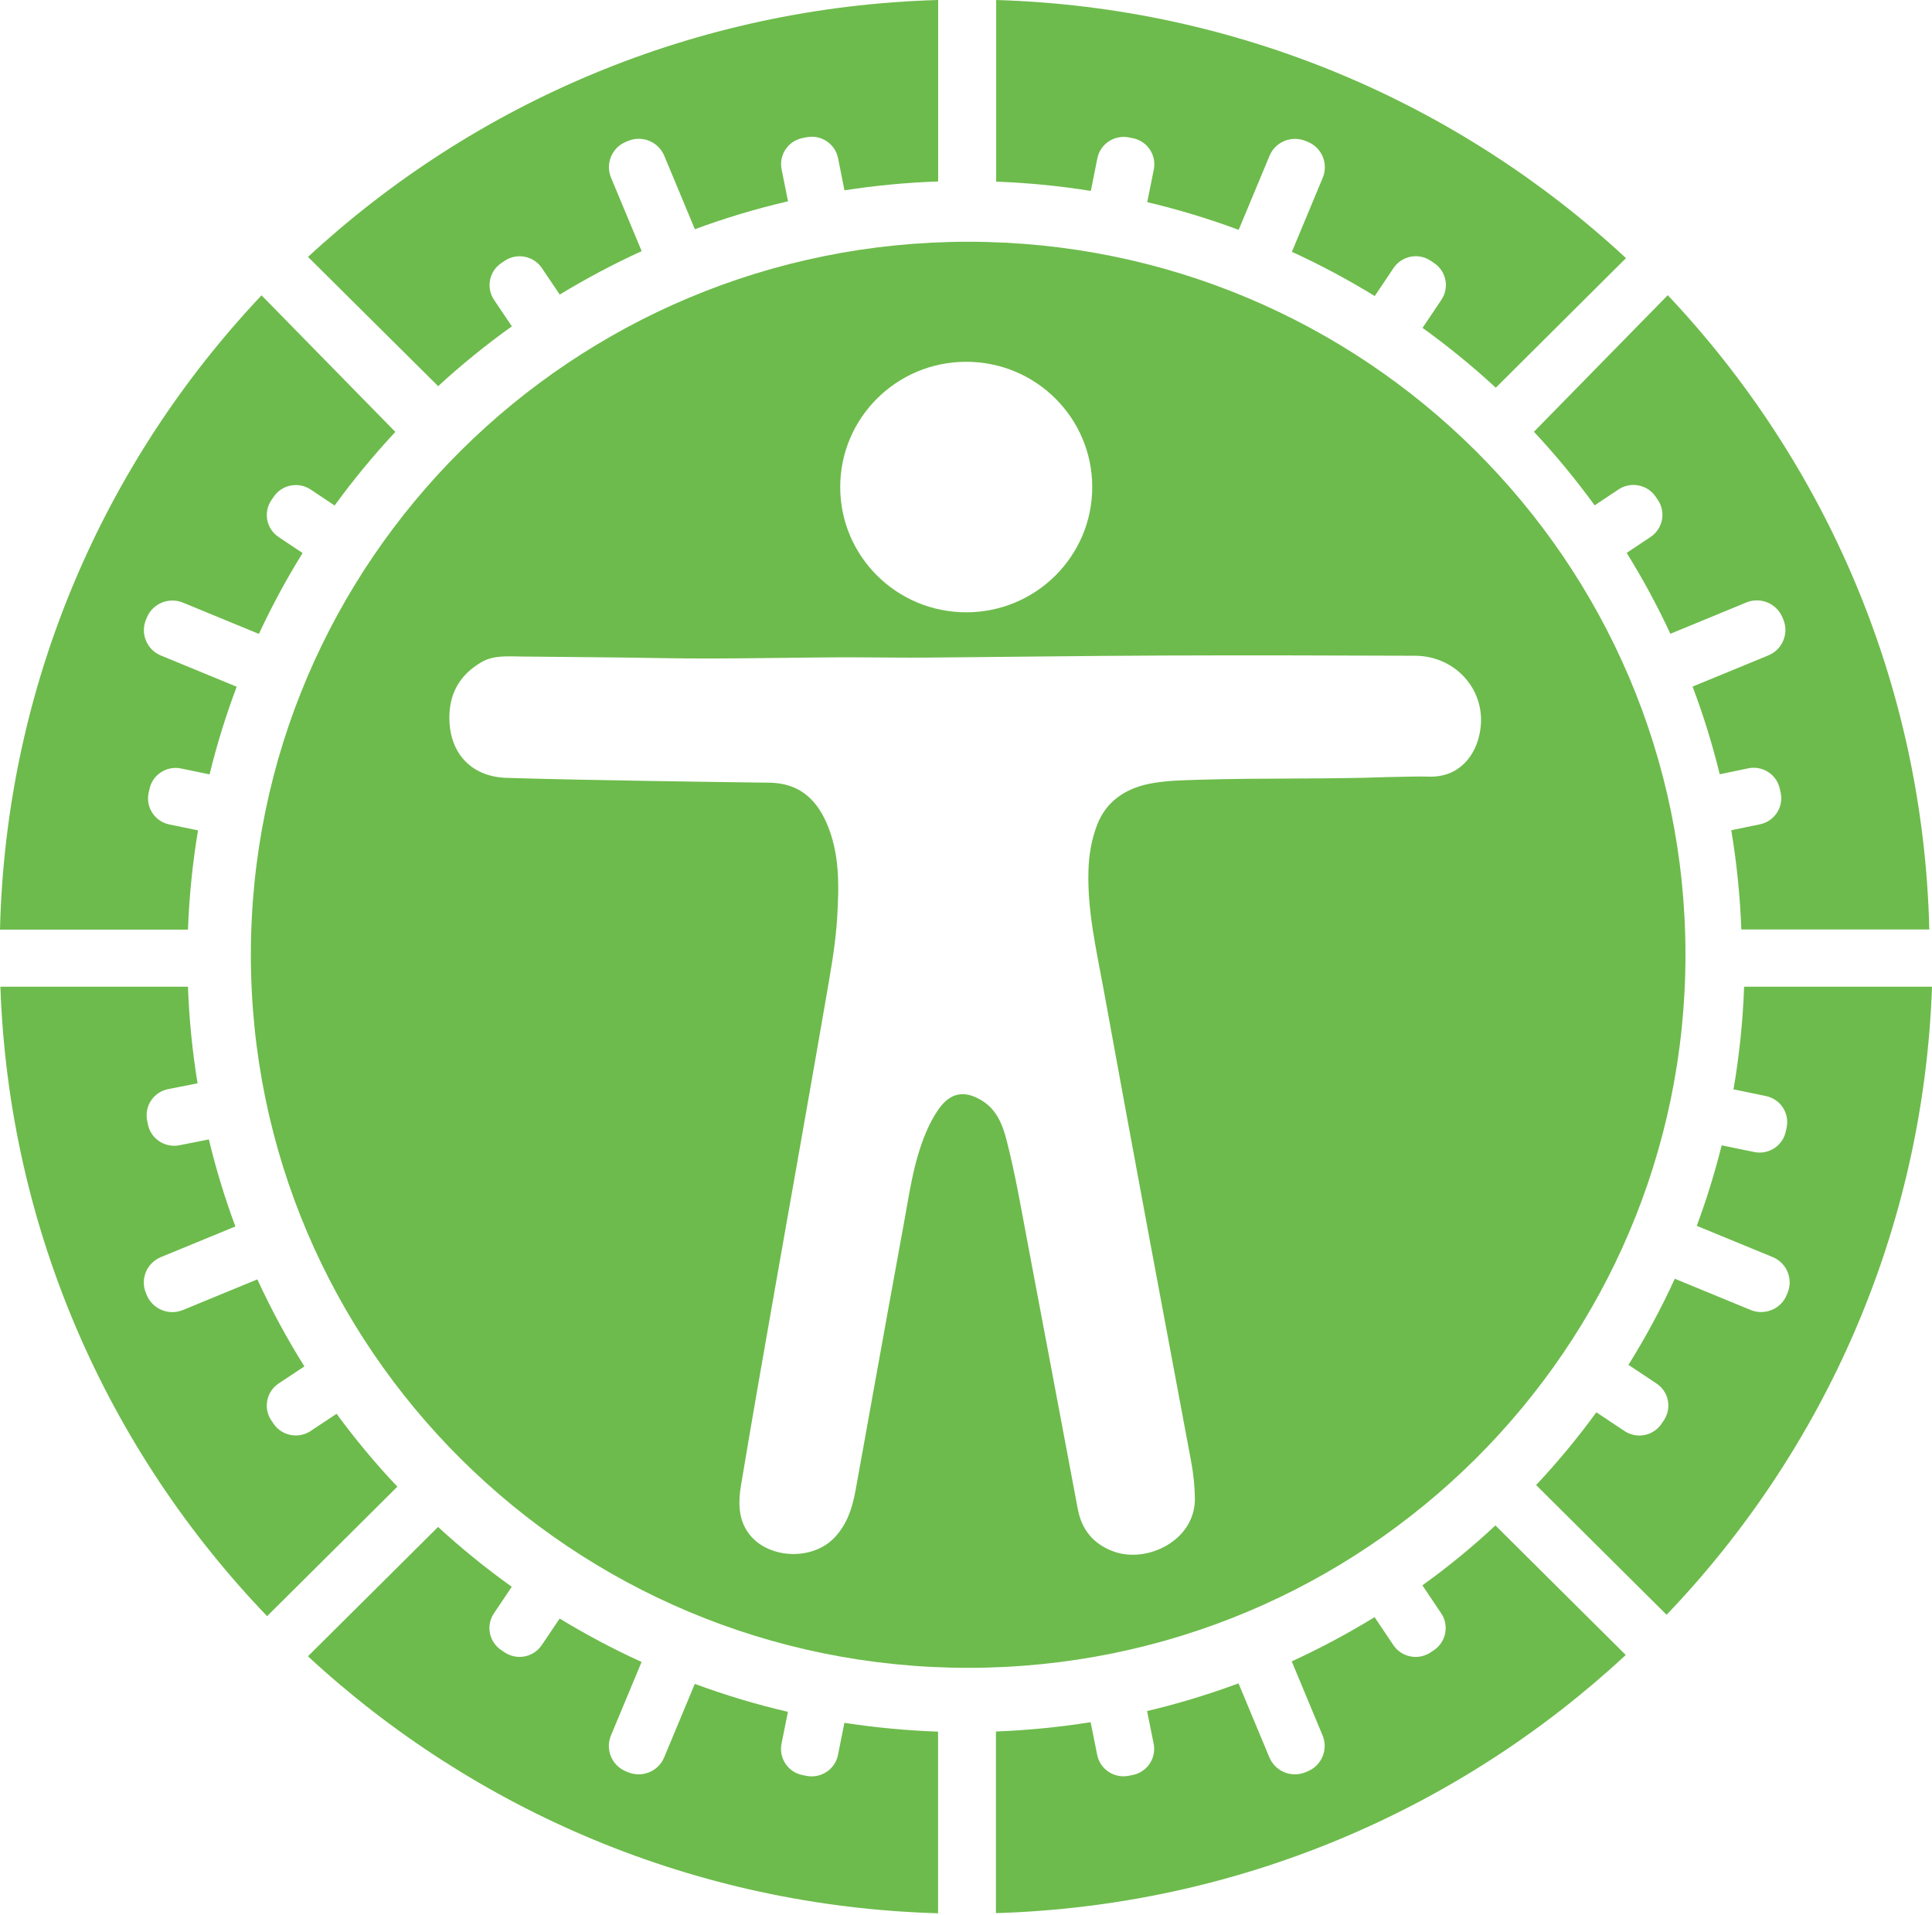
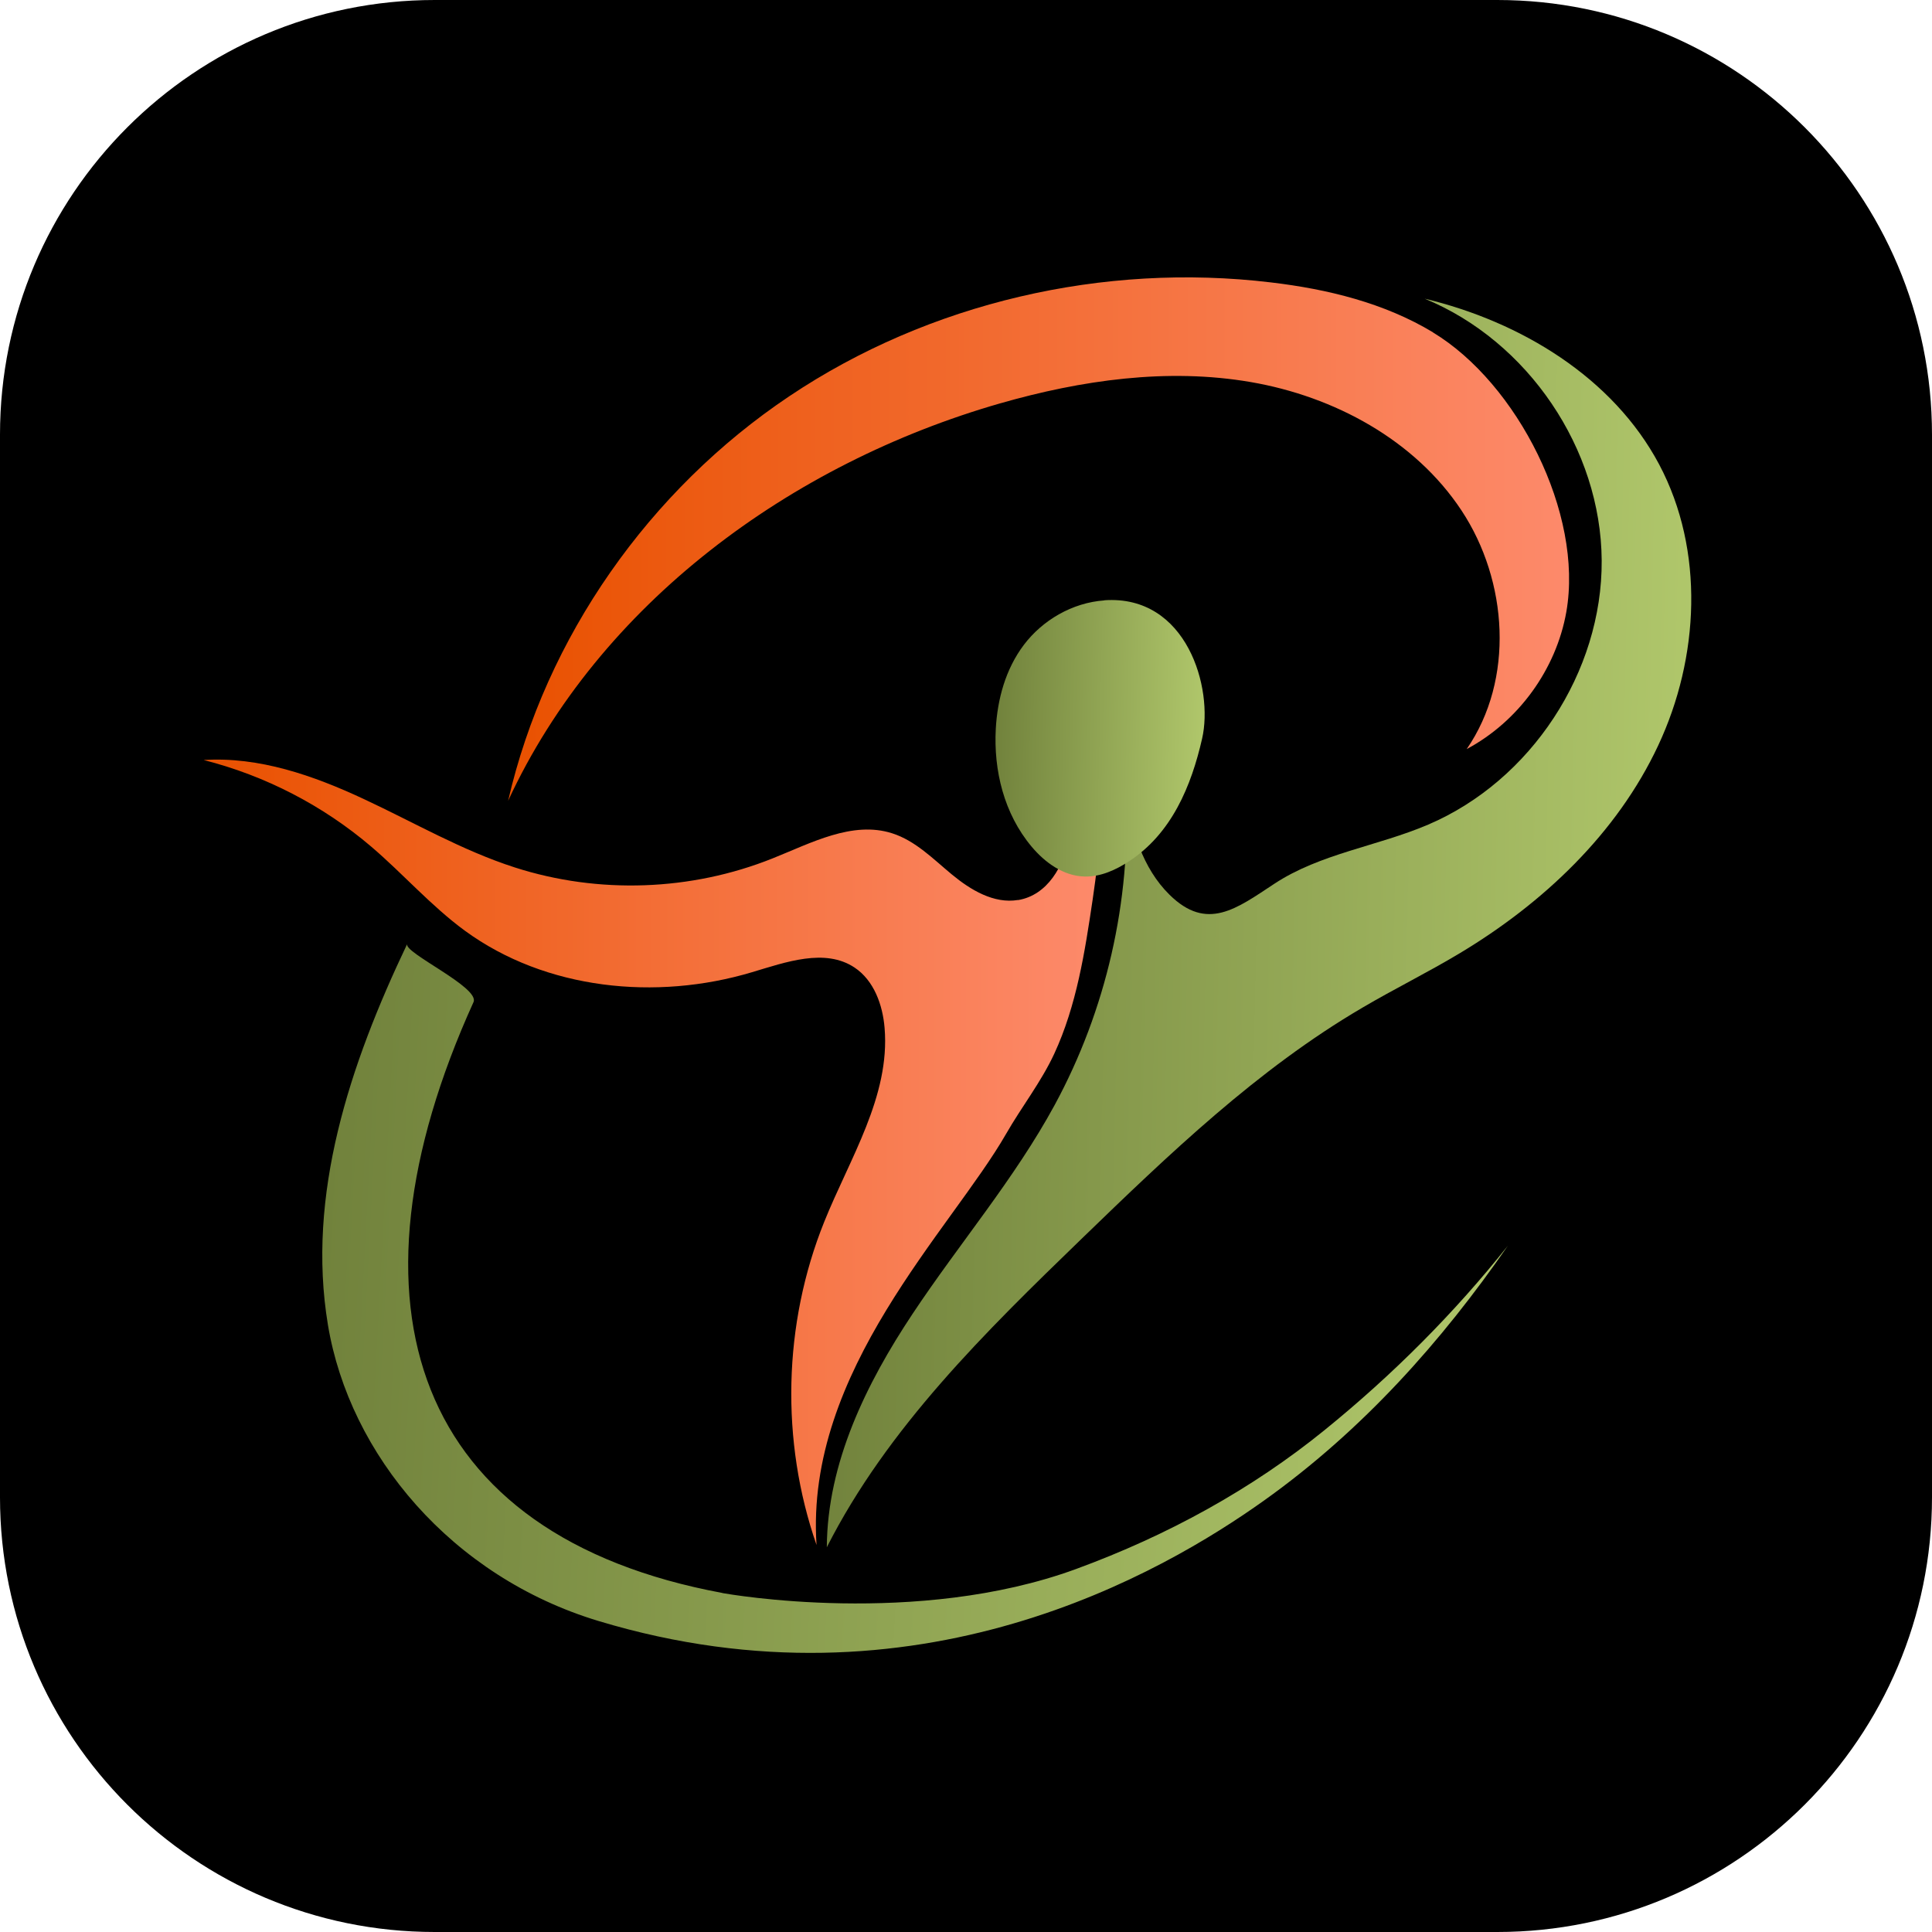
- <svg xmlns="http://www.w3.org/2000/svg" width="908" height="900" viewBox="0 0 908 900" fill="none">
-   <path d="M158.18 664.444L146.001 672.539C140.221 676.37 132.405 674.816 128.551 669.106L127.497 667.552C123.643 661.806 125.206 654.036 130.95 650.205L143.057 642.183C134.84 629.064 127.46 615.44 120.953 601.274L85.943 615.693C79.326 618.403 71.765 615.295 69.002 608.718L68.566 607.67C65.839 601.093 68.965 593.576 75.582 590.83L110.628 576.41C105.684 563.111 101.503 549.451 98.158 535.501L84.307 538.248C77.509 539.585 70.856 535.212 69.511 528.418L69.147 526.575C67.802 519.817 72.201 513.204 79.036 511.867L92.85 509.12C90.415 494.267 88.888 479.125 88.343 463.73H0.182C4.181 578.326 51.115 682.08 125.534 759.561L186.755 698.703C176.54 687.934 167.015 676.478 158.18 664.444Z" fill="#6DBB4C" />
-   <path d="M792.137 448.733C792.137 263.667 641.228 113.62 455.018 113.62C268.808 113.62 117.899 263.631 117.899 448.733C117.899 633.834 268.808 783.846 455.018 783.846C641.228 783.846 792.137 633.798 792.137 448.733ZM454.109 170.032C486.828 170.032 513.331 196.377 513.331 228.902C513.331 261.426 486.828 287.771 454.109 287.771C421.39 287.771 394.887 261.426 394.887 228.902C394.887 196.377 421.39 170.032 454.109 170.032ZM671.584 365C665.695 364.819 659.805 365.108 651.916 365.216C623.668 366.264 593.385 365.542 563.101 366.481C555.321 366.734 547.359 366.843 539.798 368.433C528.746 370.746 519.802 376.709 515.585 387.767C512.968 394.669 511.732 401.825 511.55 409.306C511.004 428.17 515.258 446.348 518.603 464.67C525.728 503.916 532.999 543.163 540.27 582.373C546.741 617.175 553.285 651.976 559.793 686.778C560.883 692.56 561.501 698.342 561.574 704.232C561.792 724.109 538.78 735.059 523.074 729.06C513.658 725.482 508.314 718.832 506.496 709.003C498.716 667.371 490.791 625.776 482.975 584.18C479.921 567.99 477.158 551.728 473.05 535.791C471.159 528.454 468.396 521.48 461.416 517.215C453.127 512.156 446.511 513.493 440.949 521.552C437.131 527.117 434.55 533.225 432.442 539.621C428.915 550.282 427.279 561.341 425.28 572.327C420.19 600.045 415.209 627.763 410.192 655.481C407.466 670.624 404.775 685.766 402.012 700.872C400.522 708.858 398.086 716.375 392.269 722.555C381.69 733.866 360.023 732.782 351.334 719.917C346.898 713.375 347.008 705.533 348.244 698.125C353.624 665.745 359.332 633.437 365.003 601.129C372.71 557.293 380.563 513.457 388.125 469.585C390.306 457.008 392.633 444.324 393.433 431.603C394.342 416.425 394.778 401.066 388.379 386.574C383.253 374.938 374.928 368.035 361.695 367.855C342.79 367.602 323.886 367.349 304.981 367.023C282.659 366.626 260.374 366.264 238.052 365.578C220.82 365.036 210.604 353.11 211.222 335.872C211.622 324.633 216.93 316.718 226.164 311.262C231.872 307.865 238.561 308.479 245.032 308.551C267.209 308.804 289.421 308.913 311.598 309.31C342.863 309.888 374.092 308.804 405.321 308.949C415.064 308.985 424.771 309.129 434.477 309.057C472.141 308.768 509.805 308.226 547.468 308.081C586.659 307.937 625.85 308.045 665.04 308.19C684.417 308.262 698.923 324.85 695.578 343.786C693.724 354.917 685.944 365.433 671.584 365Z" fill="#6DBB4C" />
-   <path d="M819.694 463.766C819.112 480.137 817.403 496.255 814.713 511.975L829.946 515.119C836.744 516.529 841.107 523.142 839.689 529.9L839.289 531.743C837.871 538.501 831.218 542.838 824.42 541.428L809.151 538.284C805.915 551.186 802.025 563.834 797.445 576.121L833.109 590.793C839.725 593.504 842.852 601.057 840.125 607.634L839.689 608.682C836.962 615.259 829.364 618.367 822.748 615.657L787.12 600.985C780.721 614.97 773.414 628.486 765.343 641.46L778.504 650.205C784.284 654.036 785.847 661.806 781.957 667.552L780.903 669.106C777.05 674.852 769.233 676.406 763.453 672.539L750.256 663.757C741.531 675.719 732.079 687.139 721.936 697.944L783.266 758.91C857.321 681.501 904.001 578 908 463.73H819.694V463.766Z" fill="#6DBB4C" />
-   <path d="M93.069 390.26L79.581 387.478C72.782 386.068 68.42 379.455 69.838 372.697L70.238 370.854C71.656 364.096 78.308 359.76 85.107 361.169L98.485 363.952C101.939 349.858 106.193 336.125 111.246 322.754L75.618 308.081C69.002 305.371 65.875 297.818 68.602 291.241L69.038 290.193C71.765 283.616 79.363 280.508 85.979 283.218L121.68 297.926C127.787 284.808 134.622 272.123 142.22 259.909L130.987 252.428C125.206 248.597 123.643 240.827 127.533 235.081L128.587 233.527C132.441 227.781 140.257 226.227 146.038 230.094L157.271 237.575C166.069 225.469 175.631 213.904 185.81 202.99L122.916 138.808C48.934 217.121 2.763 321.669 0 436.915H88.342C88.924 421.051 90.524 405.511 93.069 390.26Z" fill="#6DBB4C" />
-   <path d="M393.833 824.791C392.487 831.549 385.871 835.958 379.036 834.62L377.182 834.259C370.384 832.922 365.948 826.345 367.293 819.551L370.311 804.517C355.333 801.048 340.754 796.639 326.54 791.399L312.143 825.947C309.416 832.524 301.818 835.632 295.202 832.922L294.147 832.488C287.531 829.778 284.404 822.225 287.131 815.648L301.527 781.099C288.258 775.028 275.388 768.234 263.028 760.681L254.63 773.149C250.776 778.895 242.96 780.449 237.179 776.582L235.616 775.534C229.836 771.703 228.272 763.933 232.162 758.187L240.524 745.756C228.381 737.082 216.821 727.686 205.878 717.64L144.729 778.425C222.855 850.702 326.576 895.948 440.876 899.2V851.389V813.841C425.97 813.299 411.247 811.925 396.85 809.685L393.833 824.791Z" fill="#6DBB4C" />
-   <path d="M668.494 745.069L677.328 758.223C681.182 763.969 679.619 771.739 673.874 775.57L672.311 776.618C666.531 780.449 658.714 778.895 654.861 773.185L646.027 760.03C633.52 767.692 620.542 774.63 607.09 780.81L621.596 815.648C624.323 822.225 621.196 829.742 614.58 832.488L613.525 832.922C606.909 835.632 599.347 832.524 596.584 825.947L582.078 791.146C568.118 796.314 553.794 800.686 539.107 804.156L542.197 819.514C543.542 826.272 539.143 832.886 532.308 834.223L530.454 834.584C523.656 835.921 517.003 831.549 515.658 824.755L512.568 809.396C497.989 811.709 483.157 813.19 468.069 813.768V899.128C582.406 895.695 686.09 850.232 764.071 777.811L702.813 716.917C692.052 727 680.564 736.396 668.494 745.069Z" fill="#6DBB4C" />
-   <path d="M240.56 153.372L232.199 140.94C228.345 135.194 229.908 127.425 235.652 123.594L237.216 122.546C242.996 118.715 250.812 120.269 254.666 125.979L263.064 138.447C275.425 130.93 288.294 124.1 301.564 118.029L287.167 83.48C284.441 76.903 287.567 69.386 294.184 66.639L295.238 66.206C301.855 63.495 309.416 66.603 312.179 73.181L326.576 107.729C340.754 102.489 355.369 98.08 370.347 94.611L367.33 79.577C365.985 72.819 370.384 66.206 377.218 64.869L379.072 64.507C385.871 63.17 392.524 67.543 393.869 74.337L396.886 89.443C411.319 87.202 426.007 85.793 440.912 85.287V47.775V0C326.576 3.252 222.855 48.498 144.765 120.739L205.914 181.488C216.857 171.441 228.418 162.045 240.56 153.372Z" fill="#6DBB4C" />
-   <path d="M515.731 74.409C517.076 67.651 523.692 63.242 530.527 64.58L532.381 64.941C539.18 66.278 543.615 72.855 542.27 79.649L539.18 95.008C553.867 98.478 568.227 102.85 582.151 108.018L596.657 73.217C599.383 66.639 606.981 63.532 613.598 66.242L614.652 66.676C621.269 69.386 624.395 76.939 621.669 83.516L607.163 118.354C620.615 124.497 633.593 131.472 646.099 139.134L654.934 125.979C658.787 120.233 666.604 118.679 672.384 122.546L673.947 123.594C679.728 127.425 681.291 135.194 677.401 140.94L668.567 154.095C680.6 162.768 692.088 172.164 702.995 182.211L764.18 121.317C686.162 48.895 582.478 3.433 468.178 0V85.359C483.266 85.938 498.099 87.383 512.677 89.732L515.731 74.409Z" fill="#6DBB4C" />
-   <path d="M749.456 237.503L760.69 230.022C766.47 226.191 774.287 227.745 778.14 233.455L779.195 235.009C783.048 240.755 781.485 248.525 775.741 252.356L764.507 259.836C772.069 272.051 778.94 284.736 785.048 297.854L820.748 283.146C827.365 280.435 834.927 283.543 837.69 290.12L838.126 291.168C840.853 297.746 837.726 305.263 831.109 308.009L795.482 322.681C800.535 336.053 804.788 349.821 808.242 363.879L821.621 361.097C828.419 359.687 835.072 364.024 836.49 370.782L836.89 372.625C838.308 379.383 833.945 385.996 827.147 387.406L813.659 390.188C816.204 405.439 817.804 421.014 818.385 436.843H906.728C903.965 321.597 857.758 217.048 783.812 138.736L720.918 202.918C731.133 213.868 740.658 225.396 749.456 237.503Z" fill="#6DBB4C" />
+ <svg xmlns="http://www.w3.org/2000/svg" width="520" height="520" fill="none" viewBox="0 0 520 520">
+   <rect width="520" height="520" fill="#000" rx="117" />
+   <path fill="url(#a)" d="M343.005 237.858c12.371-8.149 27.763-10.084 41.406-15.918 27.667-11.828 46.876-41.095 46.685-71.093-.191-30.028-19.813-59.01-47.639-70.458 25.855 6.184 50.692 21.214 63.126 44.647 12.244 23.116 10.813 51.972-.286 75.627-11.099 23.687-30.975 42.459-53.459 55.935-8.555 5.137-17.523 9.545-26.141 14.618-28.24 16.553-52.091 39.478-75.593 62.214-25.919 25.082-52.251 50.862-68.565 83.015.127-22.64 10.558-44.012 23.12-62.879 12.53-18.868 27.413-36.276 38.226-56.19 13.834-25.526 20.544-54.857 19.176-83.839 1.432 9.83 4.453 20.135 11.704 27.27 10.113 9.988 18.063 3.742 28.24-2.949" />
+   <path fill="url(#b)" d="M273.995 242.232c-6.488 1.078-12.753-2.696-17.777-6.85-5.057-4.185-9.827-9.1-16.092-11.098-10.685-3.424-21.784 2.6-32.184 6.754-21.911 8.784-46.876 9.672-69.359 2.442-14.216-4.566-27.191-12.145-40.739-18.455-13.515-6.31-28.144-11.415-43.028-10.464 16.537 4.186 32.12 12.24 45.096 23.306 8.586 7.325 16.091 15.95 25.218 22.641 21.753 15.886 51.424 18.899 77.279 11.162 9.127-2.727 19.622-6.533 27.572-1.269 5.247 3.488 7.601 10.052 8.11 16.299 1.526 18.36-9.382 35.07-16.251 52.162-11.067 27.492-11.799 58.979-2.067 86.979-3.149-46.835 36.222-84.886 51.042-110.698 4.166-7.261 9.413-13.92 12.943-21.531 6.011-13 8.237-27.365 10.336-41.539 1.94-13.223 3.657-27.65-3.085-39.224 2.512 4.312-2.226 17.789-3.244 22.83-1.463 7.294-5.724 15.253-13.77 16.584z" />
+   <path fill="url(#c)" d="M297.275 161.596c-8.714.602-16.728 5.39-21.689 11.954s-7.124 14.65-7.569 22.609c-.604 11.193 2.194 22.831 9.636 31.709 3.53 4.218 8.523 7.928 14.311 8.054 4.261.096 8.332-1.775 11.798-4.027 11.608-7.515 16.887-20.389 19.781-33.072 3.117-13.509-4.07-38.813-26.332-37.259z" />
+   <path fill="url(#d)" d="M385.705 89.456c-13.134-7.928-28.399-11.638-43.632-13.445-45.032-5.39-91.971 5.39-129.625 30.631-37.653 25.209-65.543 64.814-75.688 108.89 24.551-53.05 76.102-90.784 132.391-106.956 21.911-6.278 45.063-9.607 67.515-5.739 22.453 3.869 44.173 15.601 56.703 34.563s14.279 45.503 1.399 64.212c13.898-7.42 24.074-21.436 26.809-36.91 4.675-26.509-13.229-61.516-35.872-75.215z" />
+   <path fill="url(#e)" d="M194.451 428.778c1.622.285 52.314 9.227 95.151-6.469 24.838-9.101 47.417-21.594 66.816-37.322 18.509-14.998 35.109-31.678 49.42-49.688-17.682 25.557-38.957 49.593-65.734 68.65-26.778 19.058-93.243 58.25-179.013 32.344-39.53-11.923-67.007-44.742-72.827-79.686s5.852-70.078 21.34-102.548c-1.113 2.315 19.653 11.701 17.84 15.665-37.049 81.651-15.932 143.643 66.975 159.022z" />
+   <defs>
+     <linearGradient id="a" x1="222.118" x2="454.554" y1="241.391" y2="246.517" gradientUnits="userSpaceOnUse">
+       <stop stop-color="#71823c" />
+       <stop offset="1" stop-color="#b0c76b" />
+     </linearGradient>
+     <linearGradient id="b" x1="54.848" x2="295.843" y1="309.329" y2="309.329" gradientUnits="userSpaceOnUse">
+       <stop stop-color="#e95100" />
+       <stop offset="1" stop-color="#fd8a6b" />
+     </linearGradient>
+     <linearGradient id="c" x1="267.836" x2="324.072" y1="197.155" y2="198.51" gradientUnits="userSpaceOnUse">
+       <stop stop-color="#71823c" />
+       <stop offset="1" stop-color="#b0c76b" />
+     </linearGradient>
+     <linearGradient id="d" x1="136.797" x2="422.342" y1="145.083" y2="145.083" gradientUnits="userSpaceOnUse">
+       <stop stop-color="#e95100" />
+       <stop offset="1" stop-color="#fd8a6b" />
+     </linearGradient>
+     <linearGradient id="e" x1="86.165" x2="404.197" y1="345.479" y2="362.418" gradientUnits="userSpaceOnUse">
+       <stop stop-color="#71823c" />
+       <stop offset="1" stop-color="#b0c76b" />
+     </linearGradient>
+   </defs>
</svg>
